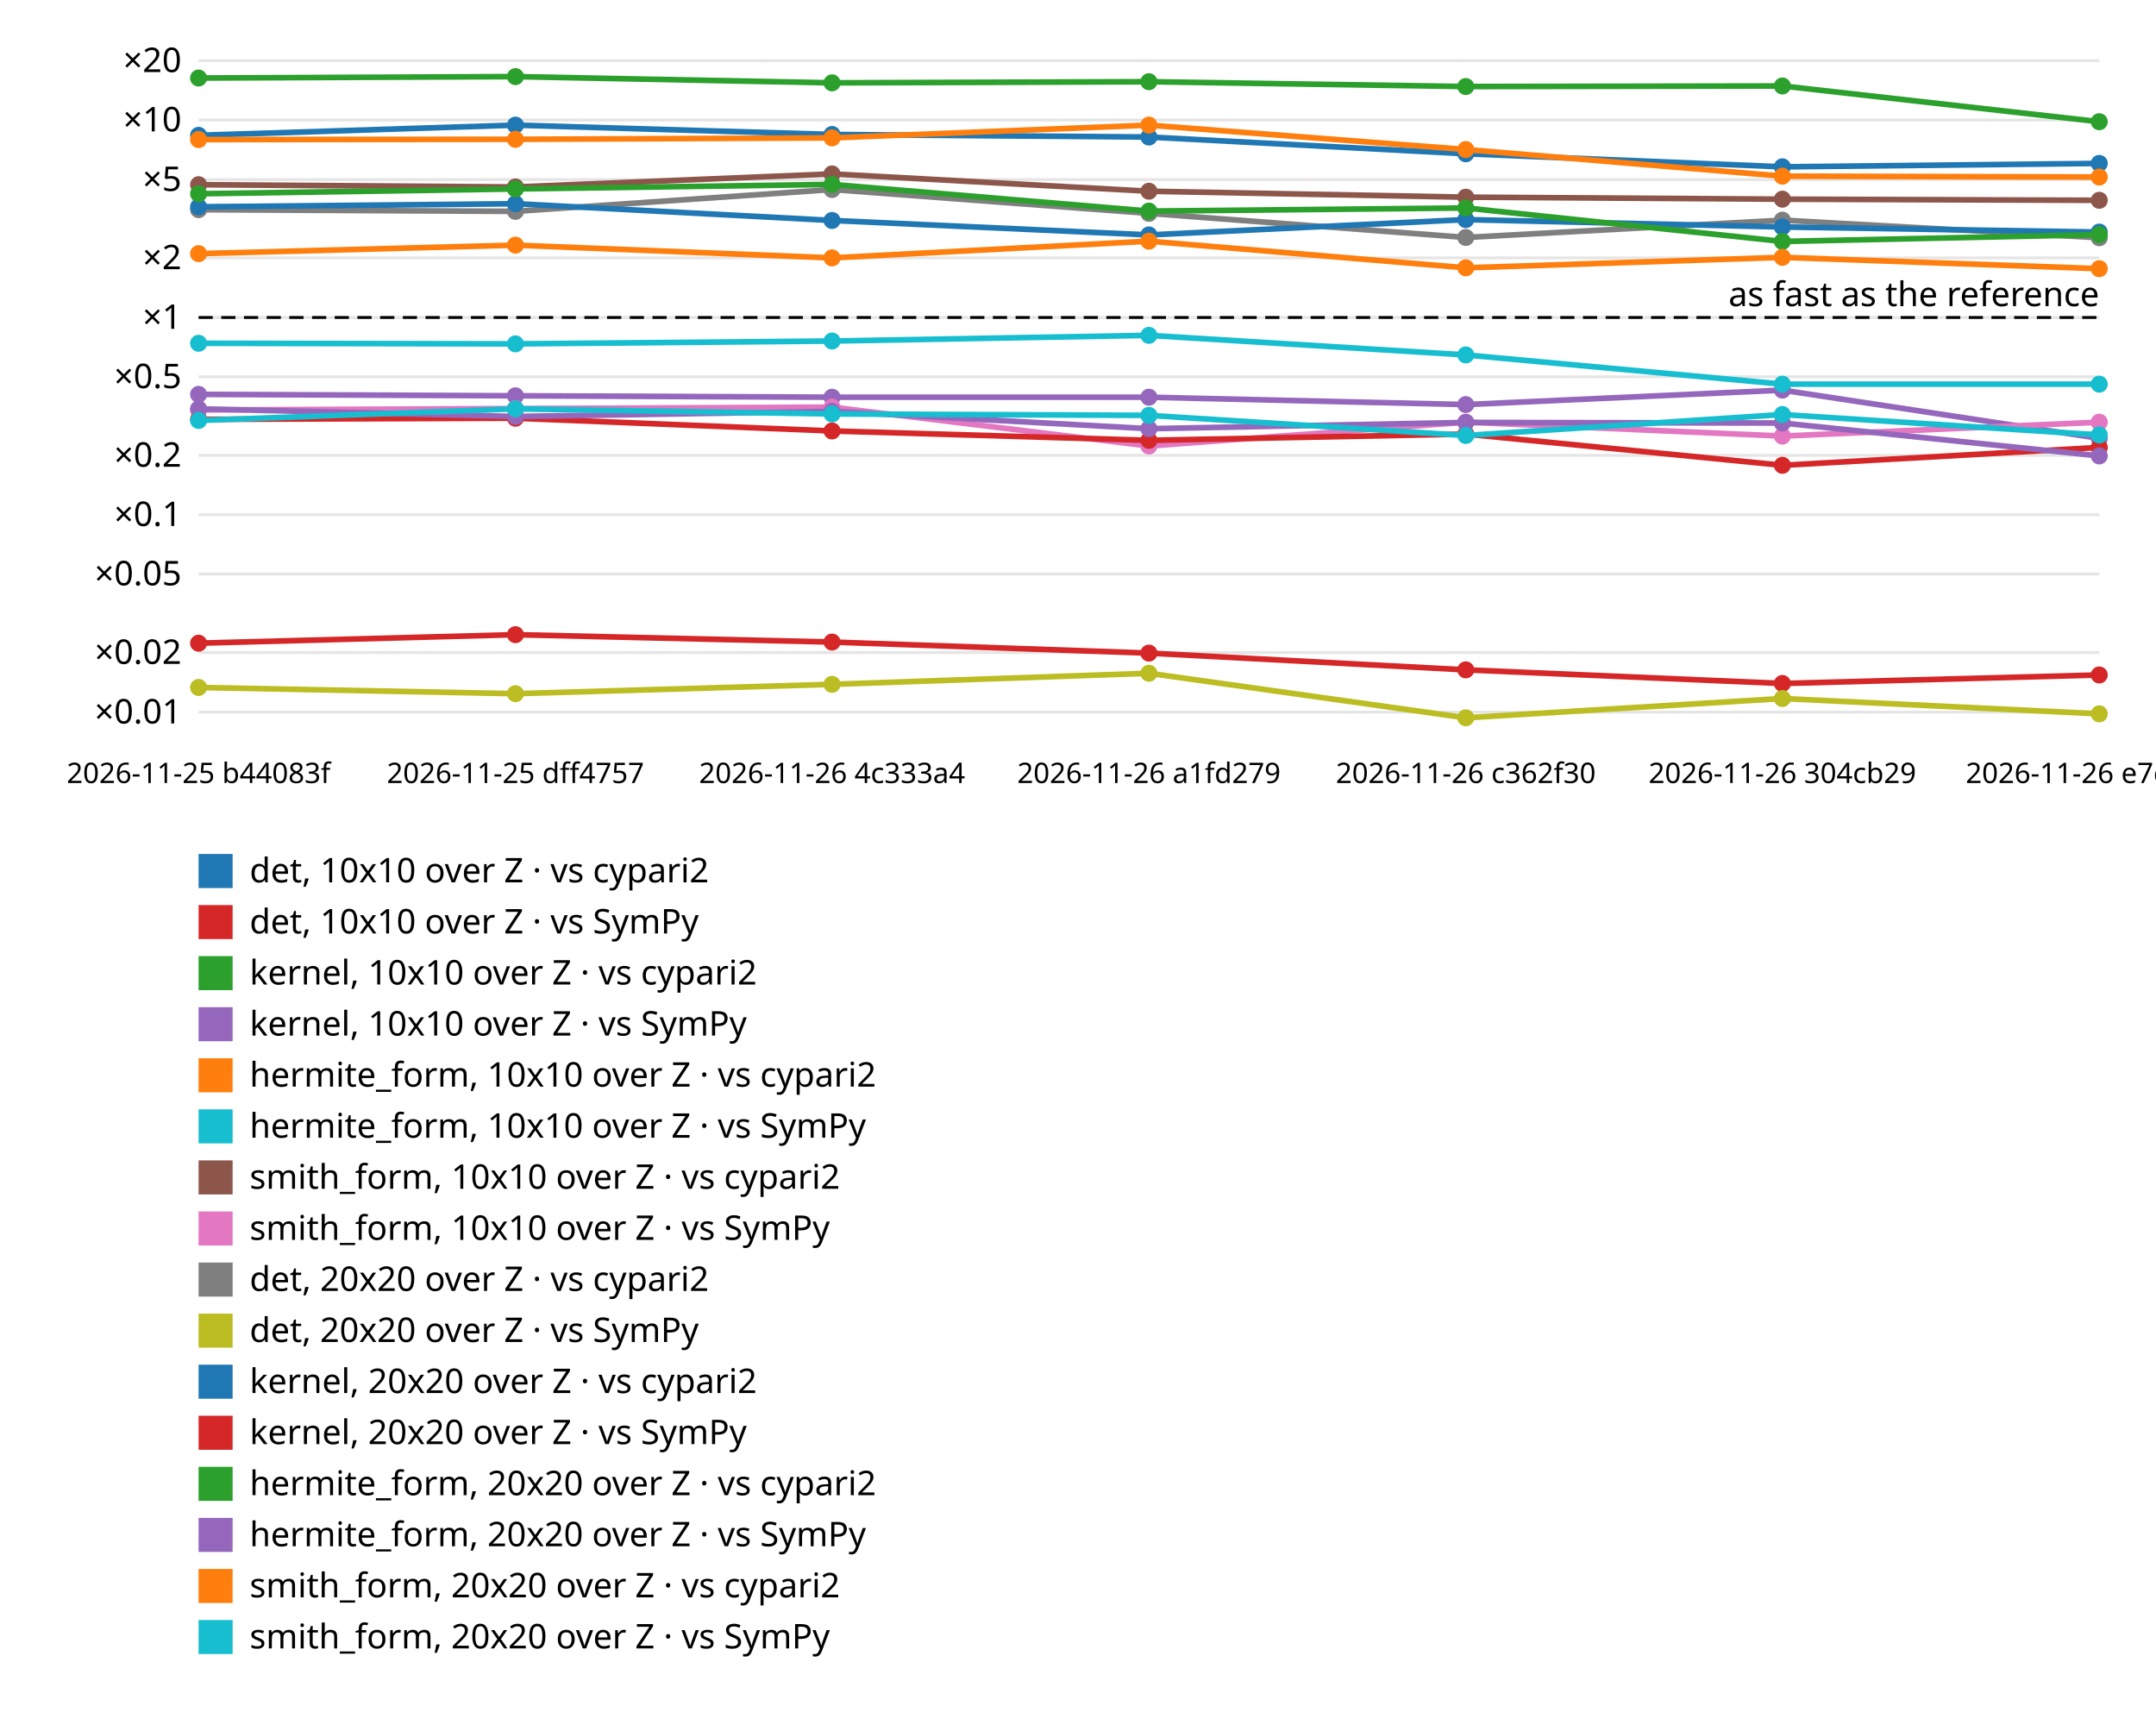
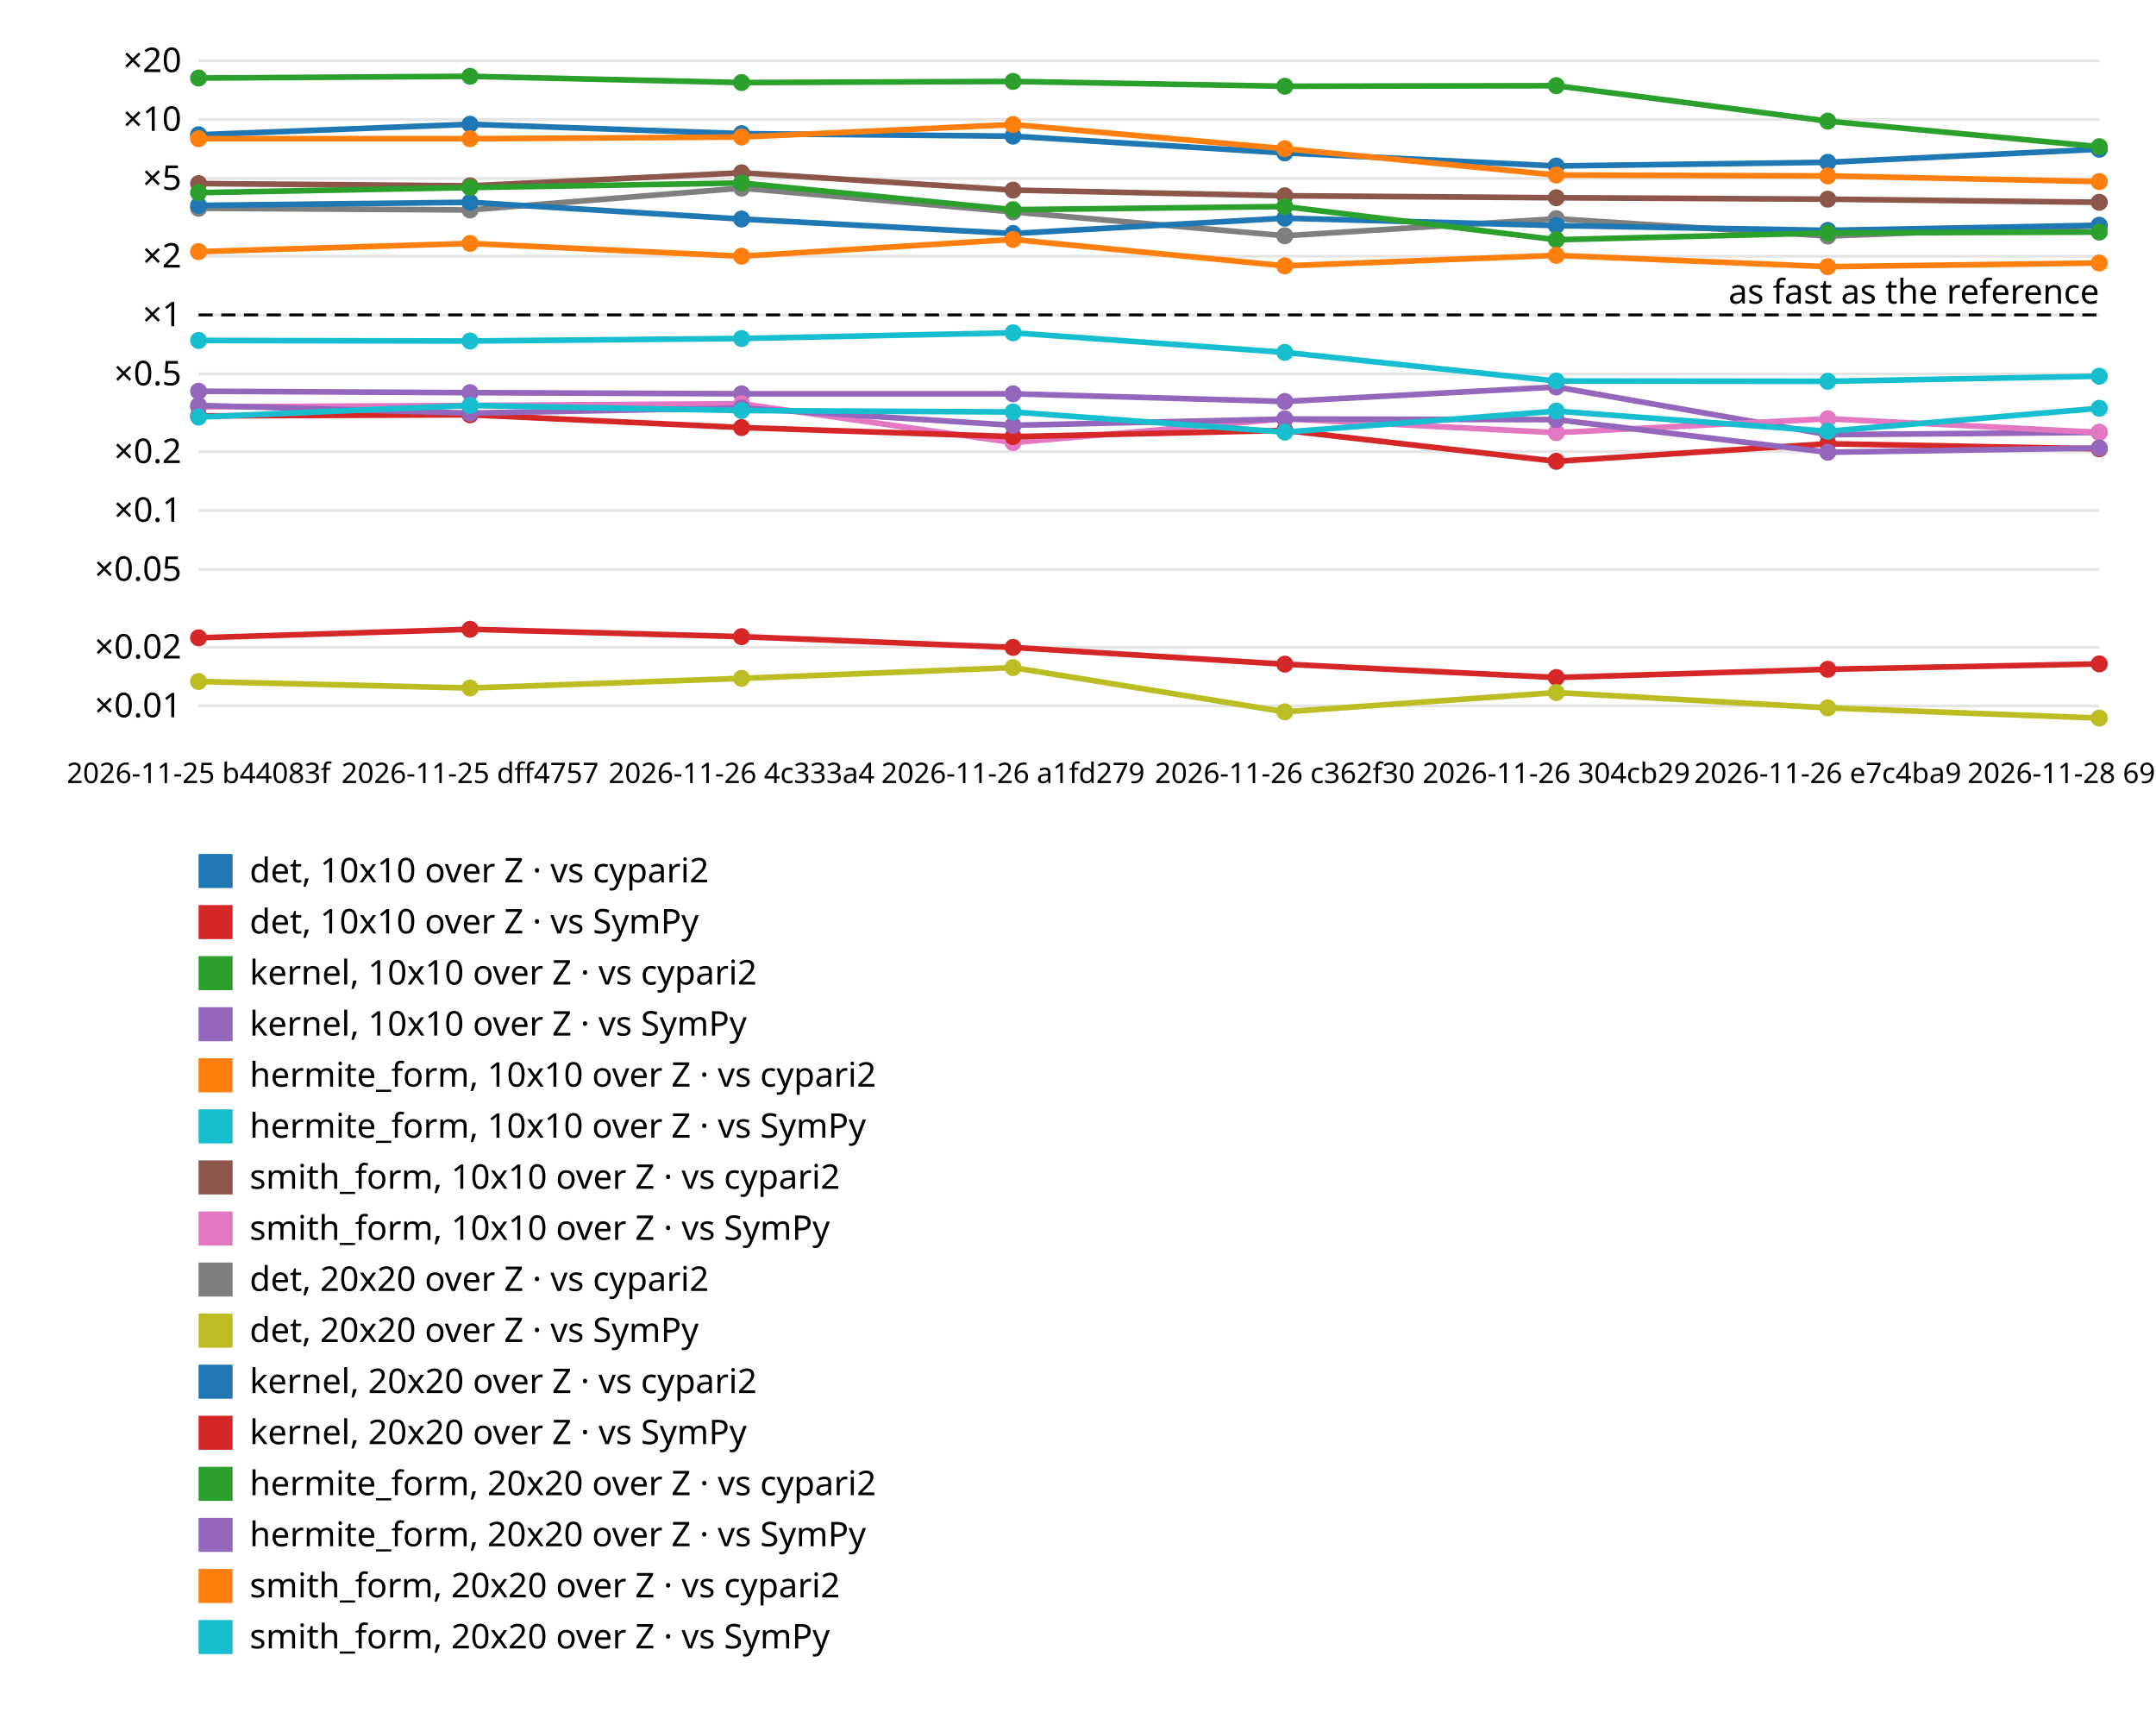
<svg xmlns="http://www.w3.org/2000/svg" width="760" height="608" font-family="sans-serif" font-size="12">
  <rect width="760" height="608" fill="white" />
-   <line x1="70" x2="740" y1="251.0" y2="251.0" stroke="#e5e5e5" />
-   <text x="64" y="255.0" text-anchor="end">×0.01</text>
-   <line x1="70" x2="740" y1="230.0" y2="230.0" stroke="#e5e5e5" />
-   <text x="64" y="234.0" text-anchor="end">×0.02</text>
-   <line x1="70" x2="740" y1="202.3" y2="202.3" stroke="#e5e5e5" />
-   <text x="64" y="206.3" text-anchor="end">×0.05</text>
-   <line x1="70" x2="740" y1="181.4" y2="181.4" stroke="#e5e5e5" />
-   <text x="64" y="185.4" text-anchor="end">×0.1</text>
-   <line x1="70" x2="740" y1="160.5" y2="160.5" stroke="#e5e5e5" />
-   <text x="64" y="164.5" text-anchor="end">×0.2</text>
-   <line x1="70" x2="740" y1="132.8" y2="132.8" stroke="#e5e5e5" />
-   <text x="64" y="136.8" text-anchor="end">×0.5</text>
-   <line x1="70" x2="740" y1="111.9" y2="111.9" stroke="#e5e5e5" />
-   <text x="64" y="115.9" text-anchor="end">×1</text>
-   <line x1="70" x2="740" y1="90.9" y2="90.9" stroke="#e5e5e5" />
-   <text x="64" y="94.9" text-anchor="end">×2</text>
-   <line x1="70" x2="740" y1="63.3" y2="63.3" stroke="#e5e5e5" />
-   <text x="64" y="67.3" text-anchor="end">×5</text>
-   <line x1="70" x2="740" y1="42.3" y2="42.3" stroke="#e5e5e5" />
-   <text x="64" y="46.3" text-anchor="end">×10</text>
+   <line x1="70" x2="740" y1="248.8" y2="248.8" stroke="#e5e5e5" />
+   <text x="64" y="252.8" text-anchor="end">×0.01</text>
+   <line x1="70" x2="740" y1="228.1" y2="228.1" stroke="#e5e5e5" />
+   <text x="64" y="232.1" text-anchor="end">×0.02</text>
+   <line x1="70" x2="740" y1="200.7" y2="200.7" stroke="#e5e5e5" />
+   <text x="64" y="204.7" text-anchor="end">×0.05</text>
+   <line x1="70" x2="740" y1="179.9" y2="179.9" stroke="#e5e5e5" />
+   <text x="64" y="183.9" text-anchor="end">×0.1</text>
+   <line x1="70" x2="740" y1="159.2" y2="159.2" stroke="#e5e5e5" />
+   <text x="64" y="163.2" text-anchor="end">×0.2</text>
+   <line x1="70" x2="740" y1="131.8" y2="131.8" stroke="#e5e5e5" />
+   <text x="64" y="135.8" text-anchor="end">×0.5</text>
+   <line x1="70" x2="740" y1="111.0" y2="111.0" stroke="#e5e5e5" />
+   <text x="64" y="115.0" text-anchor="end">×1</text>
+   <line x1="70" x2="740" y1="90.3" y2="90.3" stroke="#e5e5e5" />
+   <text x="64" y="94.3" text-anchor="end">×2</text>
+   <line x1="70" x2="740" y1="62.9" y2="62.9" stroke="#e5e5e5" />
+   <text x="64" y="66.9" text-anchor="end">×5</text>
+   <line x1="70" x2="740" y1="42.1" y2="42.1" stroke="#e5e5e5" />
+   <text x="64" y="46.1" text-anchor="end">×10</text>
  <line x1="70" x2="740" y1="21.4" y2="21.4" stroke="#e5e5e5" />
  <text x="64" y="25.4" text-anchor="end">×20</text>
-   <line x1="70" x2="740" y1="111.9" y2="111.9" stroke="black" stroke-dasharray="5 3" />
-   <text x="740" y="107.9" text-anchor="end">as fast as the reference</text>
+   <line x1="70" x2="740" y1="111.0" y2="111.0" stroke="black" stroke-dasharray="5 3" />
+   <text x="740" y="107.0" text-anchor="end">as fast as the reference</text>
  <text x="70.0" y="276" text-anchor="middle" font-size="10">2026-11-25 b44083f</text>
-   <text x="181.7" y="276" text-anchor="middle" font-size="10">2026-11-25 dff4757</text>
-   <text x="293.3" y="276" text-anchor="middle" font-size="10">2026-11-26 4c333a4</text>
-   <text x="405.0" y="276" text-anchor="middle" font-size="10">2026-11-26 a1fd279</text>
-   <text x="516.7" y="276" text-anchor="middle" font-size="10">2026-11-26 c362f30</text>
-   <text x="628.3" y="276" text-anchor="middle" font-size="10">2026-11-26 304cb29</text>
-   <text x="740.0" y="276" text-anchor="middle" font-size="10">2026-11-26 e7c4ba9</text>
-   <polyline points="70.0,47.7 181.7,44.1 293.3,47.4 405.0,48.3 516.7,54.2 628.3,58.8 740.0,57.6" fill="none" stroke="#1f77b4" stroke-width="2" />
-   <circle cx="70.0" cy="47.7" r="3" fill="#1f77b4" />
-   <circle cx="181.7" cy="44.1" r="3" fill="#1f77b4" />
-   <circle cx="293.3" cy="47.4" r="3" fill="#1f77b4" />
-   <circle cx="405.0" cy="48.3" r="3" fill="#1f77b4" />
-   <circle cx="516.7" cy="54.2" r="3" fill="#1f77b4" />
-   <circle cx="628.3" cy="58.8" r="3" fill="#1f77b4" />
-   <circle cx="740.0" cy="57.6" r="3" fill="#1f77b4" />
+   <text x="165.7" y="276" text-anchor="middle" font-size="10">2026-11-25 dff4757</text>
+   <text x="261.4" y="276" text-anchor="middle" font-size="10">2026-11-26 4c333a4</text>
+   <text x="357.1" y="276" text-anchor="middle" font-size="10">2026-11-26 a1fd279</text>
+   <text x="452.9" y="276" text-anchor="middle" font-size="10">2026-11-26 c362f30</text>
+   <text x="548.6" y="276" text-anchor="middle" font-size="10">2026-11-26 304cb29</text>
+   <text x="644.3" y="276" text-anchor="middle" font-size="10">2026-11-26 e7c4ba9</text>
+   <text x="740.0" y="276" text-anchor="middle" font-size="10">2026-11-28 699f0d3</text>
+   <polyline points="70.0,47.5 165.7,43.8 261.4,47.1 357.1,48.0 452.9,53.9 548.6,58.5 644.3,57.2 740.0,52.6" fill="none" stroke="#1f77b4" stroke-width="2" />
+   <circle cx="70.0" cy="47.5" r="3" fill="#1f77b4" />
+   <circle cx="165.7" cy="43.8" r="3" fill="#1f77b4" />
+   <circle cx="261.4" cy="47.1" r="3" fill="#1f77b4" />
+   <circle cx="357.1" cy="48.0" r="3" fill="#1f77b4" />
+   <circle cx="452.9" cy="53.9" r="3" fill="#1f77b4" />
+   <circle cx="548.6" cy="58.5" r="3" fill="#1f77b4" />
+   <circle cx="644.3" cy="57.2" r="3" fill="#1f77b4" />
+   <circle cx="740.0" cy="52.6" r="3" fill="#1f77b4" />
  <rect x="70" y="301" width="12" height="12" fill="#1f77b4" />
  <text x="88" y="311">det, 10x10 over Z · vs cypari2</text>
-   <polyline points="70.0,226.7 181.7,223.7 293.3,226.3 405.0,230.2 516.7,236.1 628.3,240.9 740.0,237.9" fill="none" stroke="#d62728" stroke-width="2" />
-   <circle cx="70.0" cy="226.7" r="3" fill="#d62728" />
-   <circle cx="181.7" cy="223.7" r="3" fill="#d62728" />
-   <circle cx="293.3" cy="226.3" r="3" fill="#d62728" />
-   <circle cx="405.0" cy="230.2" r="3" fill="#d62728" />
-   <circle cx="516.7" cy="236.1" r="3" fill="#d62728" />
-   <circle cx="628.3" cy="240.9" r="3" fill="#d62728" />
-   <circle cx="740.0" cy="237.9" r="3" fill="#d62728" />
+   <polyline points="70.0,224.8 165.7,221.8 261.4,224.4 357.1,228.2 452.9,234.1 548.6,238.8 644.3,235.9 740.0,234.0" fill="none" stroke="#d62728" stroke-width="2" />
+   <circle cx="70.0" cy="224.8" r="3" fill="#d62728" />
+   <circle cx="165.7" cy="221.8" r="3" fill="#d62728" />
+   <circle cx="261.4" cy="224.4" r="3" fill="#d62728" />
+   <circle cx="357.1" cy="228.2" r="3" fill="#d62728" />
+   <circle cx="452.9" cy="234.1" r="3" fill="#d62728" />
+   <circle cx="548.6" cy="238.8" r="3" fill="#d62728" />
+   <circle cx="644.3" cy="235.9" r="3" fill="#d62728" />
+   <circle cx="740.0" cy="234.0" r="3" fill="#d62728" />
  <rect x="70" y="319" width="12" height="12" fill="#d62728" />
  <text x="88" y="329">det, 10x10 over Z · vs SymPy</text>
-   <polyline points="70.0,27.5 181.7,27.0 293.3,29.2 405.0,28.8 516.7,30.5 628.3,30.3 740.0,42.9" fill="none" stroke="#2ca02c" stroke-width="2" />
+   <polyline points="70.0,27.5 165.7,26.9 261.4,29.1 357.1,28.7 452.9,30.4 548.6,30.2 644.3,42.7 740.0,51.7" fill="none" stroke="#2ca02c" stroke-width="2" />
  <circle cx="70.0" cy="27.5" r="3" fill="#2ca02c" />
-   <circle cx="181.7" cy="27.0" r="3" fill="#2ca02c" />
-   <circle cx="293.3" cy="29.2" r="3" fill="#2ca02c" />
-   <circle cx="405.0" cy="28.8" r="3" fill="#2ca02c" />
-   <circle cx="516.7" cy="30.5" r="3" fill="#2ca02c" />
-   <circle cx="628.3" cy="30.3" r="3" fill="#2ca02c" />
-   <circle cx="740.0" cy="42.9" r="3" fill="#2ca02c" />
+   <circle cx="165.7" cy="26.9" r="3" fill="#2ca02c" />
+   <circle cx="261.4" cy="29.1" r="3" fill="#2ca02c" />
+   <circle cx="357.1" cy="28.7" r="3" fill="#2ca02c" />
+   <circle cx="452.9" cy="30.4" r="3" fill="#2ca02c" />
+   <circle cx="548.6" cy="30.2" r="3" fill="#2ca02c" />
+   <circle cx="644.3" cy="42.7" r="3" fill="#2ca02c" />
+   <circle cx="740.0" cy="51.7" r="3" fill="#2ca02c" />
  <rect x="70" y="337" width="12" height="12" fill="#2ca02c" />
  <text x="88" y="347">kernel, 10x10 over Z · vs cypari2</text>
-   <polyline points="70.0,139.0 181.7,139.5 293.3,140.0 405.0,140.0 516.7,142.6 628.3,137.5 740.0,154.5" fill="none" stroke="#9467bd" stroke-width="2" />
-   <circle cx="70.0" cy="139.0" r="3" fill="#9467bd" />
-   <circle cx="181.7" cy="139.5" r="3" fill="#9467bd" />
-   <circle cx="293.3" cy="140.0" r="3" fill="#9467bd" />
-   <circle cx="405.0" cy="140.0" r="3" fill="#9467bd" />
-   <circle cx="516.7" cy="142.6" r="3" fill="#9467bd" />
-   <circle cx="628.3" cy="137.5" r="3" fill="#9467bd" />
-   <circle cx="740.0" cy="154.5" r="3" fill="#9467bd" />
+   <polyline points="70.0,137.9 165.7,138.4 261.4,138.8 357.1,138.8 452.9,141.5 548.6,136.4 644.3,153.2 740.0,152.4" fill="none" stroke="#9467bd" stroke-width="2" />
+   <circle cx="70.0" cy="137.9" r="3" fill="#9467bd" />
+   <circle cx="165.7" cy="138.4" r="3" fill="#9467bd" />
+   <circle cx="261.4" cy="138.8" r="3" fill="#9467bd" />
+   <circle cx="357.1" cy="138.8" r="3" fill="#9467bd" />
+   <circle cx="452.9" cy="141.5" r="3" fill="#9467bd" />
+   <circle cx="548.6" cy="136.4" r="3" fill="#9467bd" />
+   <circle cx="644.3" cy="153.2" r="3" fill="#9467bd" />
+   <circle cx="740.0" cy="152.4" r="3" fill="#9467bd" />
  <rect x="70" y="355" width="12" height="12" fill="#9467bd" />
  <text x="88" y="365">kernel, 10x10 over Z · vs SymPy</text>
-   <polyline points="70.0,49.2 181.7,49.1 293.3,48.6 405.0,44.1 516.7,52.7 628.3,62.1 740.0,62.4" fill="none" stroke="#ff7f0e" stroke-width="2" />
-   <circle cx="70.0" cy="49.2" r="3" fill="#ff7f0e" />
-   <circle cx="181.7" cy="49.1" r="3" fill="#ff7f0e" />
-   <circle cx="293.3" cy="48.6" r="3" fill="#ff7f0e" />
-   <circle cx="405.0" cy="44.1" r="3" fill="#ff7f0e" />
-   <circle cx="516.7" cy="52.7" r="3" fill="#ff7f0e" />
-   <circle cx="628.3" cy="62.1" r="3" fill="#ff7f0e" />
-   <circle cx="740.0" cy="62.4" r="3" fill="#ff7f0e" />
+   <polyline points="70.0,48.9 165.7,48.9 261.4,48.3 357.1,43.9 452.9,52.4 548.6,61.7 644.3,62.0 740.0,64.0" fill="none" stroke="#ff7f0e" stroke-width="2" />
+   <circle cx="70.0" cy="48.9" r="3" fill="#ff7f0e" />
+   <circle cx="165.7" cy="48.9" r="3" fill="#ff7f0e" />
+   <circle cx="261.4" cy="48.3" r="3" fill="#ff7f0e" />
+   <circle cx="357.1" cy="43.9" r="3" fill="#ff7f0e" />
+   <circle cx="452.9" cy="52.4" r="3" fill="#ff7f0e" />
+   <circle cx="548.6" cy="61.7" r="3" fill="#ff7f0e" />
+   <circle cx="644.3" cy="62.0" r="3" fill="#ff7f0e" />
+   <circle cx="740.0" cy="64.0" r="3" fill="#ff7f0e" />
  <rect x="70" y="373" width="12" height="12" fill="#ff7f0e" />
  <text x="88" y="383">hermite_form, 10x10 over Z · vs cypari2</text>
-   <polyline points="70.0,121.0 181.7,121.2 293.3,120.2 405.0,118.2 516.7,125.1 628.3,135.4 740.0,135.4" fill="none" stroke="#17becf" stroke-width="2" />
-   <circle cx="70.0" cy="121.0" r="3" fill="#17becf" />
-   <circle cx="181.7" cy="121.2" r="3" fill="#17becf" />
-   <circle cx="293.3" cy="120.2" r="3" fill="#17becf" />
-   <circle cx="405.0" cy="118.2" r="3" fill="#17becf" />
-   <circle cx="516.7" cy="125.1" r="3" fill="#17becf" />
-   <circle cx="628.3" cy="135.4" r="3" fill="#17becf" />
-   <circle cx="740.0" cy="135.4" r="3" fill="#17becf" />
+   <polyline points="70.0,120.0 165.7,120.2 261.4,119.3 357.1,117.3 452.9,124.2 548.6,134.3 644.3,134.4 740.0,132.6" fill="none" stroke="#17becf" stroke-width="2" />
+   <circle cx="70.0" cy="120.0" r="3" fill="#17becf" />
+   <circle cx="165.7" cy="120.2" r="3" fill="#17becf" />
+   <circle cx="261.4" cy="119.3" r="3" fill="#17becf" />
+   <circle cx="357.1" cy="117.3" r="3" fill="#17becf" />
+   <circle cx="452.9" cy="124.2" r="3" fill="#17becf" />
+   <circle cx="548.6" cy="134.3" r="3" fill="#17becf" />
+   <circle cx="644.3" cy="134.4" r="3" fill="#17becf" />
+   <circle cx="740.0" cy="132.6" r="3" fill="#17becf" />
  <rect x="70" y="391" width="12" height="12" fill="#17becf" />
  <text x="88" y="401">hermite_form, 10x10 over Z · vs SymPy</text>
-   <polyline points="70.0,65.1 181.7,65.9 293.3,61.3 405.0,67.4 516.7,69.5 628.3,70.2 740.0,70.6" fill="none" stroke="#8c564b" stroke-width="2" />
-   <circle cx="70.0" cy="65.1" r="3" fill="#8c564b" />
-   <circle cx="181.7" cy="65.9" r="3" fill="#8c564b" />
-   <circle cx="293.3" cy="61.3" r="3" fill="#8c564b" />
-   <circle cx="405.0" cy="67.4" r="3" fill="#8c564b" />
-   <circle cx="516.7" cy="69.5" r="3" fill="#8c564b" />
-   <circle cx="628.3" cy="70.2" r="3" fill="#8c564b" />
-   <circle cx="740.0" cy="70.6" r="3" fill="#8c564b" />
+   <polyline points="70.0,64.7 165.7,65.5 261.4,60.9 357.1,67.0 452.9,69.0 548.6,69.7 644.3,70.2 740.0,71.3" fill="none" stroke="#8c564b" stroke-width="2" />
+   <circle cx="70.0" cy="64.7" r="3" fill="#8c564b" />
+   <circle cx="165.7" cy="65.5" r="3" fill="#8c564b" />
+   <circle cx="261.4" cy="60.9" r="3" fill="#8c564b" />
+   <circle cx="357.1" cy="67.0" r="3" fill="#8c564b" />
+   <circle cx="452.9" cy="69.0" r="3" fill="#8c564b" />
+   <circle cx="548.6" cy="69.7" r="3" fill="#8c564b" />
+   <circle cx="644.3" cy="70.2" r="3" fill="#8c564b" />
+   <circle cx="740.0" cy="71.3" r="3" fill="#8c564b" />
  <rect x="70" y="409" width="12" height="12" fill="#8c564b" />
  <text x="88" y="419">smith_form, 10x10 over Z · vs cypari2</text>
-   <polyline points="70.0,144.5 181.7,144.0 293.3,143.5 405.0,157.2 516.7,148.8 628.3,153.7 740.0,148.8" fill="none" stroke="#e377c2" stroke-width="2" />
-   <circle cx="70.0" cy="144.5" r="3" fill="#e377c2" />
-   <circle cx="181.7" cy="144.0" r="3" fill="#e377c2" />
-   <circle cx="293.3" cy="143.5" r="3" fill="#e377c2" />
-   <circle cx="405.0" cy="157.2" r="3" fill="#e377c2" />
-   <circle cx="516.7" cy="148.8" r="3" fill="#e377c2" />
-   <circle cx="628.3" cy="153.7" r="3" fill="#e377c2" />
-   <circle cx="740.0" cy="148.8" r="3" fill="#e377c2" />
+   <polyline points="70.0,143.4 165.7,142.9 261.4,142.3 357.1,156.0 452.9,147.6 548.6,152.5 644.3,147.6 740.0,152.4" fill="none" stroke="#e377c2" stroke-width="2" />
+   <circle cx="70.0" cy="143.4" r="3" fill="#e377c2" />
+   <circle cx="165.7" cy="142.9" r="3" fill="#e377c2" />
+   <circle cx="261.4" cy="142.3" r="3" fill="#e377c2" />
+   <circle cx="357.1" cy="156.0" r="3" fill="#e377c2" />
+   <circle cx="452.9" cy="147.6" r="3" fill="#e377c2" />
+   <circle cx="548.6" cy="152.5" r="3" fill="#e377c2" />
+   <circle cx="644.3" cy="147.6" r="3" fill="#e377c2" />
+   <circle cx="740.0" cy="152.4" r="3" fill="#e377c2" />
  <rect x="70" y="427" width="12" height="12" fill="#e377c2" />
  <text x="88" y="437">smith_form, 10x10 over Z · vs SymPy</text>
-   <polyline points="70.0,73.9 181.7,74.5 293.3,66.8 405.0,75.2 516.7,83.7 628.3,77.6 740.0,83.8" fill="none" stroke="#7f7f7f" stroke-width="2" />
-   <circle cx="70.0" cy="73.9" r="3" fill="#7f7f7f" />
-   <circle cx="181.7" cy="74.5" r="3" fill="#7f7f7f" />
-   <circle cx="293.3" cy="66.8" r="3" fill="#7f7f7f" />
-   <circle cx="405.0" cy="75.2" r="3" fill="#7f7f7f" />
-   <circle cx="516.7" cy="83.7" r="3" fill="#7f7f7f" />
-   <circle cx="628.3" cy="77.6" r="3" fill="#7f7f7f" />
-   <circle cx="740.0" cy="83.8" r="3" fill="#7f7f7f" />
+   <polyline points="70.0,73.4 165.7,74.0 261.4,66.3 357.1,74.7 452.9,83.1 548.6,77.1 644.3,83.2 740.0,79.6" fill="none" stroke="#7f7f7f" stroke-width="2" />
+   <circle cx="70.0" cy="73.4" r="3" fill="#7f7f7f" />
+   <circle cx="165.7" cy="74.0" r="3" fill="#7f7f7f" />
+   <circle cx="261.4" cy="66.3" r="3" fill="#7f7f7f" />
+   <circle cx="357.1" cy="74.7" r="3" fill="#7f7f7f" />
+   <circle cx="452.9" cy="83.1" r="3" fill="#7f7f7f" />
+   <circle cx="548.6" cy="77.1" r="3" fill="#7f7f7f" />
+   <circle cx="644.3" cy="83.2" r="3" fill="#7f7f7f" />
+   <circle cx="740.0" cy="79.6" r="3" fill="#7f7f7f" />
  <rect x="70" y="445" width="12" height="12" fill="#7f7f7f" />
  <text x="88" y="455">det, 20x20 over Z · vs cypari2</text>
-   <polyline points="70.0,242.3 181.7,244.5 293.3,241.2 405.0,237.3 516.7,253.0 628.3,246.2 740.0,251.6" fill="none" stroke="#bcbd22" stroke-width="2" />
-   <circle cx="70.0" cy="242.3" r="3" fill="#bcbd22" />
-   <circle cx="181.7" cy="244.5" r="3" fill="#bcbd22" />
-   <circle cx="293.3" cy="241.2" r="3" fill="#bcbd22" />
-   <circle cx="405.0" cy="237.3" r="3" fill="#bcbd22" />
-   <circle cx="516.7" cy="253.0" r="3" fill="#bcbd22" />
-   <circle cx="628.3" cy="246.2" r="3" fill="#bcbd22" />
-   <circle cx="740.0" cy="251.6" r="3" fill="#bcbd22" />
+   <polyline points="70.0,240.2 165.7,242.5 261.4,239.1 357.1,235.3 452.9,250.9 548.6,244.1 644.3,249.5 740.0,253.1" fill="none" stroke="#bcbd22" stroke-width="2" />
+   <circle cx="70.0" cy="240.2" r="3" fill="#bcbd22" />
+   <circle cx="165.7" cy="242.5" r="3" fill="#bcbd22" />
+   <circle cx="261.4" cy="239.1" r="3" fill="#bcbd22" />
+   <circle cx="357.1" cy="235.3" r="3" fill="#bcbd22" />
+   <circle cx="452.9" cy="250.9" r="3" fill="#bcbd22" />
+   <circle cx="548.6" cy="244.1" r="3" fill="#bcbd22" />
+   <circle cx="644.3" cy="249.5" r="3" fill="#bcbd22" />
+   <circle cx="740.0" cy="253.1" r="3" fill="#bcbd22" />
  <rect x="70" y="463" width="12" height="12" fill="#bcbd22" />
  <text x="88" y="473">det, 20x20 over Z · vs SymPy</text>
-   <polyline points="70.0,72.9 181.7,71.8 293.3,77.7 405.0,82.8 516.7,77.4 628.3,80.0 740.0,81.8" fill="none" stroke="#1f77b4" stroke-width="2" />
-   <circle cx="70.0" cy="72.9" r="3" fill="#1f77b4" />
-   <circle cx="181.7" cy="71.8" r="3" fill="#1f77b4" />
-   <circle cx="293.3" cy="77.7" r="3" fill="#1f77b4" />
-   <circle cx="405.0" cy="82.8" r="3" fill="#1f77b4" />
-   <circle cx="516.7" cy="77.4" r="3" fill="#1f77b4" />
-   <circle cx="628.3" cy="80.0" r="3" fill="#1f77b4" />
-   <circle cx="740.0" cy="81.8" r="3" fill="#1f77b4" />
+   <polyline points="70.0,72.4 165.7,71.3 261.4,77.2 357.1,82.3 452.9,76.9 548.6,79.5 644.3,81.2 740.0,79.4" fill="none" stroke="#1f77b4" stroke-width="2" />
+   <circle cx="70.0" cy="72.4" r="3" fill="#1f77b4" />
+   <circle cx="165.7" cy="71.3" r="3" fill="#1f77b4" />
+   <circle cx="261.4" cy="77.2" r="3" fill="#1f77b4" />
+   <circle cx="357.1" cy="82.3" r="3" fill="#1f77b4" />
+   <circle cx="452.9" cy="76.9" r="3" fill="#1f77b4" />
+   <circle cx="548.6" cy="79.5" r="3" fill="#1f77b4" />
+   <circle cx="644.3" cy="81.2" r="3" fill="#1f77b4" />
+   <circle cx="740.0" cy="79.4" r="3" fill="#1f77b4" />
  <rect x="70" y="481" width="12" height="12" fill="#1f77b4" />
  <text x="88" y="491">kernel, 20x20 over Z · vs cypari2</text>
-   <polyline points="70.0,147.8 181.7,147.4 293.3,151.9 405.0,155.2 516.7,153.0 628.3,164.0 740.0,157.7" fill="none" stroke="#d62728" stroke-width="2" />
-   <circle cx="70.0" cy="147.8" r="3" fill="#d62728" />
-   <circle cx="181.7" cy="147.4" r="3" fill="#d62728" />
-   <circle cx="293.3" cy="151.9" r="3" fill="#d62728" />
-   <circle cx="405.0" cy="155.2" r="3" fill="#d62728" />
-   <circle cx="516.7" cy="153.0" r="3" fill="#d62728" />
-   <circle cx="628.3" cy="164.0" r="3" fill="#d62728" />
-   <circle cx="740.0" cy="157.7" r="3" fill="#d62728" />
+   <polyline points="70.0,146.6 165.7,146.2 261.4,150.7 357.1,153.9 452.9,151.7 548.6,162.6 644.3,156.4 740.0,158.2" fill="none" stroke="#d62728" stroke-width="2" />
+   <circle cx="70.0" cy="146.6" r="3" fill="#d62728" />
+   <circle cx="165.7" cy="146.2" r="3" fill="#d62728" />
+   <circle cx="261.4" cy="150.7" r="3" fill="#d62728" />
+   <circle cx="357.1" cy="153.9" r="3" fill="#d62728" />
+   <circle cx="452.9" cy="151.7" r="3" fill="#d62728" />
+   <circle cx="548.6" cy="162.6" r="3" fill="#d62728" />
+   <circle cx="644.3" cy="156.4" r="3" fill="#d62728" />
+   <circle cx="740.0" cy="158.2" r="3" fill="#d62728" />
  <rect x="70" y="499" width="12" height="12" fill="#d62728" />
  <text x="88" y="509">kernel, 20x20 over Z · vs SymPy</text>
-   <polyline points="70.0,68.3 181.7,66.6 293.3,65.0 405.0,74.4 516.7,73.3 628.3,85.1 740.0,82.7" fill="none" stroke="#2ca02c" stroke-width="2" />
-   <circle cx="70.0" cy="68.3" r="3" fill="#2ca02c" />
-   <circle cx="181.7" cy="66.6" r="3" fill="#2ca02c" />
-   <circle cx="293.3" cy="65.0" r="3" fill="#2ca02c" />
-   <circle cx="405.0" cy="74.4" r="3" fill="#2ca02c" />
-   <circle cx="516.7" cy="73.3" r="3" fill="#2ca02c" />
-   <circle cx="628.3" cy="85.1" r="3" fill="#2ca02c" />
-   <circle cx="740.0" cy="82.7" r="3" fill="#2ca02c" />
+   <polyline points="70.0,67.9 165.7,66.1 261.4,64.5 357.1,73.9 452.9,72.8 548.6,84.5 644.3,82.1 740.0,81.8" fill="none" stroke="#2ca02c" stroke-width="2" />
+   <circle cx="70.0" cy="67.9" r="3" fill="#2ca02c" />
+   <circle cx="165.7" cy="66.1" r="3" fill="#2ca02c" />
+   <circle cx="261.4" cy="64.5" r="3" fill="#2ca02c" />
+   <circle cx="357.1" cy="73.9" r="3" fill="#2ca02c" />
+   <circle cx="452.9" cy="72.8" r="3" fill="#2ca02c" />
+   <circle cx="548.6" cy="84.5" r="3" fill="#2ca02c" />
+   <circle cx="644.3" cy="82.1" r="3" fill="#2ca02c" />
+   <circle cx="740.0" cy="81.8" r="3" fill="#2ca02c" />
  <rect x="70" y="517" width="12" height="12" fill="#2ca02c" />
  <text x="88" y="527">hermite_form, 20x20 over Z · vs cypari2</text>
-   <polyline points="70.0,144.1 181.7,146.8 293.3,145.0 405.0,151.1 516.7,148.9 628.3,149.1 740.0,160.7" fill="none" stroke="#9467bd" stroke-width="2" />
-   <circle cx="70.0" cy="144.1" r="3" fill="#9467bd" />
-   <circle cx="181.7" cy="146.8" r="3" fill="#9467bd" />
-   <circle cx="293.3" cy="145.0" r="3" fill="#9467bd" />
-   <circle cx="405.0" cy="151.1" r="3" fill="#9467bd" />
-   <circle cx="516.7" cy="148.9" r="3" fill="#9467bd" />
-   <circle cx="628.3" cy="149.1" r="3" fill="#9467bd" />
-   <circle cx="740.0" cy="160.7" r="3" fill="#9467bd" />
+   <polyline points="70.0,142.9 165.7,145.6 261.4,143.8 357.1,149.9 452.9,147.7 548.6,147.9 644.3,159.4 740.0,157.9" fill="none" stroke="#9467bd" stroke-width="2" />
+   <circle cx="70.0" cy="142.9" r="3" fill="#9467bd" />
+   <circle cx="165.7" cy="145.6" r="3" fill="#9467bd" />
+   <circle cx="261.4" cy="143.8" r="3" fill="#9467bd" />
+   <circle cx="357.1" cy="149.9" r="3" fill="#9467bd" />
+   <circle cx="452.9" cy="147.7" r="3" fill="#9467bd" />
+   <circle cx="548.6" cy="147.9" r="3" fill="#9467bd" />
+   <circle cx="644.3" cy="159.4" r="3" fill="#9467bd" />
+   <circle cx="740.0" cy="157.9" r="3" fill="#9467bd" />
  <rect x="70" y="535" width="12" height="12" fill="#9467bd" />
  <text x="88" y="545">hermite_form, 20x20 over Z · vs SymPy</text>
-   <polyline points="70.0,89.4 181.7,86.4 293.3,90.9 405.0,85.0 516.7,94.4 628.3,90.7 740.0,94.7" fill="none" stroke="#ff7f0e" stroke-width="2" />
-   <circle cx="70.0" cy="89.4" r="3" fill="#ff7f0e" />
-   <circle cx="181.7" cy="86.4" r="3" fill="#ff7f0e" />
-   <circle cx="293.3" cy="90.9" r="3" fill="#ff7f0e" />
-   <circle cx="405.0" cy="85.0" r="3" fill="#ff7f0e" />
-   <circle cx="516.7" cy="94.4" r="3" fill="#ff7f0e" />
-   <circle cx="628.3" cy="90.7" r="3" fill="#ff7f0e" />
-   <circle cx="740.0" cy="94.7" r="3" fill="#ff7f0e" />
+   <polyline points="70.0,88.7 165.7,85.8 261.4,90.3 357.1,84.4 452.9,93.7 548.6,90.0 644.3,94.0 740.0,92.7" fill="none" stroke="#ff7f0e" stroke-width="2" />
+   <circle cx="70.0" cy="88.7" r="3" fill="#ff7f0e" />
+   <circle cx="165.7" cy="85.8" r="3" fill="#ff7f0e" />
+   <circle cx="261.4" cy="90.3" r="3" fill="#ff7f0e" />
+   <circle cx="357.1" cy="84.4" r="3" fill="#ff7f0e" />
+   <circle cx="452.9" cy="93.7" r="3" fill="#ff7f0e" />
+   <circle cx="548.6" cy="90.0" r="3" fill="#ff7f0e" />
+   <circle cx="644.3" cy="94.0" r="3" fill="#ff7f0e" />
+   <circle cx="740.0" cy="92.7" r="3" fill="#ff7f0e" />
  <rect x="70" y="553" width="12" height="12" fill="#ff7f0e" />
  <text x="88" y="563">smith_form, 20x20 over Z · vs cypari2</text>
-   <polyline points="70.0,148.2 181.7,144.1 293.3,145.9 405.0,146.4 516.7,153.5 628.3,146.1 740.0,153.3" fill="none" stroke="#17becf" stroke-width="2" />
-   <circle cx="70.0" cy="148.2" r="3" fill="#17becf" />
-   <circle cx="181.7" cy="144.1" r="3" fill="#17becf" />
-   <circle cx="293.3" cy="145.9" r="3" fill="#17becf" />
-   <circle cx="405.0" cy="146.4" r="3" fill="#17becf" />
-   <circle cx="516.7" cy="153.5" r="3" fill="#17becf" />
-   <circle cx="628.3" cy="146.1" r="3" fill="#17becf" />
-   <circle cx="740.0" cy="153.3" r="3" fill="#17becf" />
+   <polyline points="70.0,147.0 165.7,142.9 261.4,144.7 357.1,145.2 452.9,152.3 548.6,144.9 644.3,152.0 740.0,143.9" fill="none" stroke="#17becf" stroke-width="2" />
+   <circle cx="70.0" cy="147.0" r="3" fill="#17becf" />
+   <circle cx="165.7" cy="142.9" r="3" fill="#17becf" />
+   <circle cx="261.4" cy="144.7" r="3" fill="#17becf" />
+   <circle cx="357.1" cy="145.2" r="3" fill="#17becf" />
+   <circle cx="452.9" cy="152.3" r="3" fill="#17becf" />
+   <circle cx="548.6" cy="144.9" r="3" fill="#17becf" />
+   <circle cx="644.3" cy="152.0" r="3" fill="#17becf" />
+   <circle cx="740.0" cy="143.9" r="3" fill="#17becf" />
  <rect x="70" y="571" width="12" height="12" fill="#17becf" />
  <text x="88" y="581">smith_form, 20x20 over Z · vs SymPy</text>
</svg>
